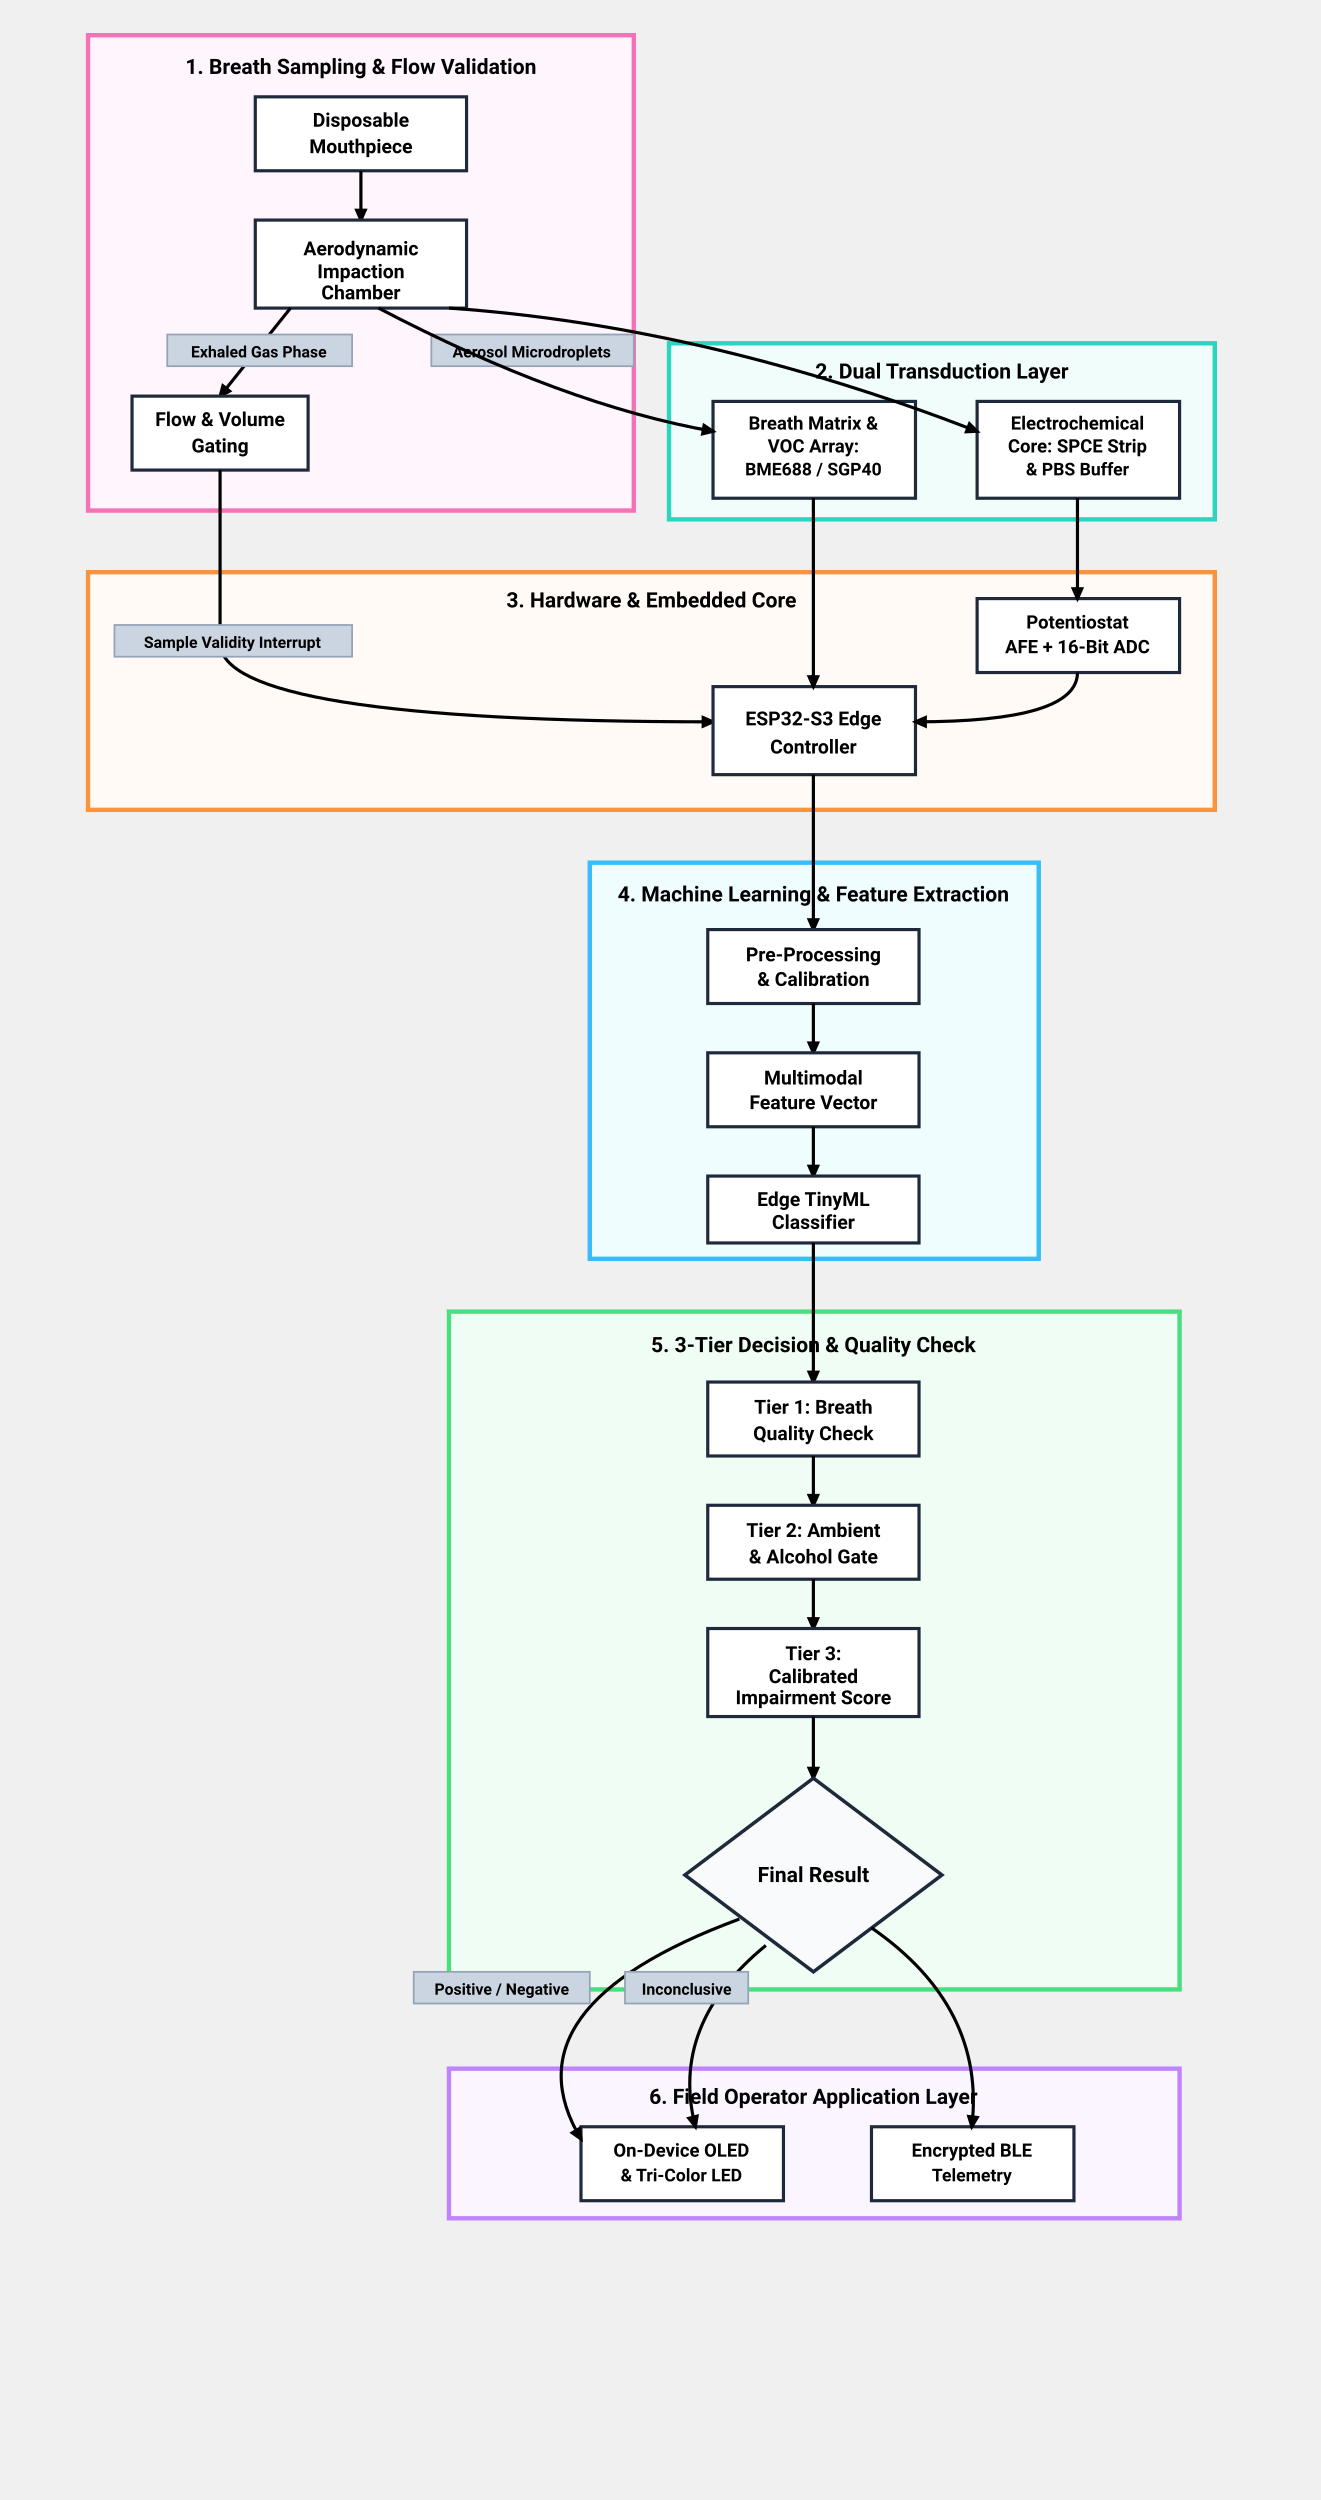
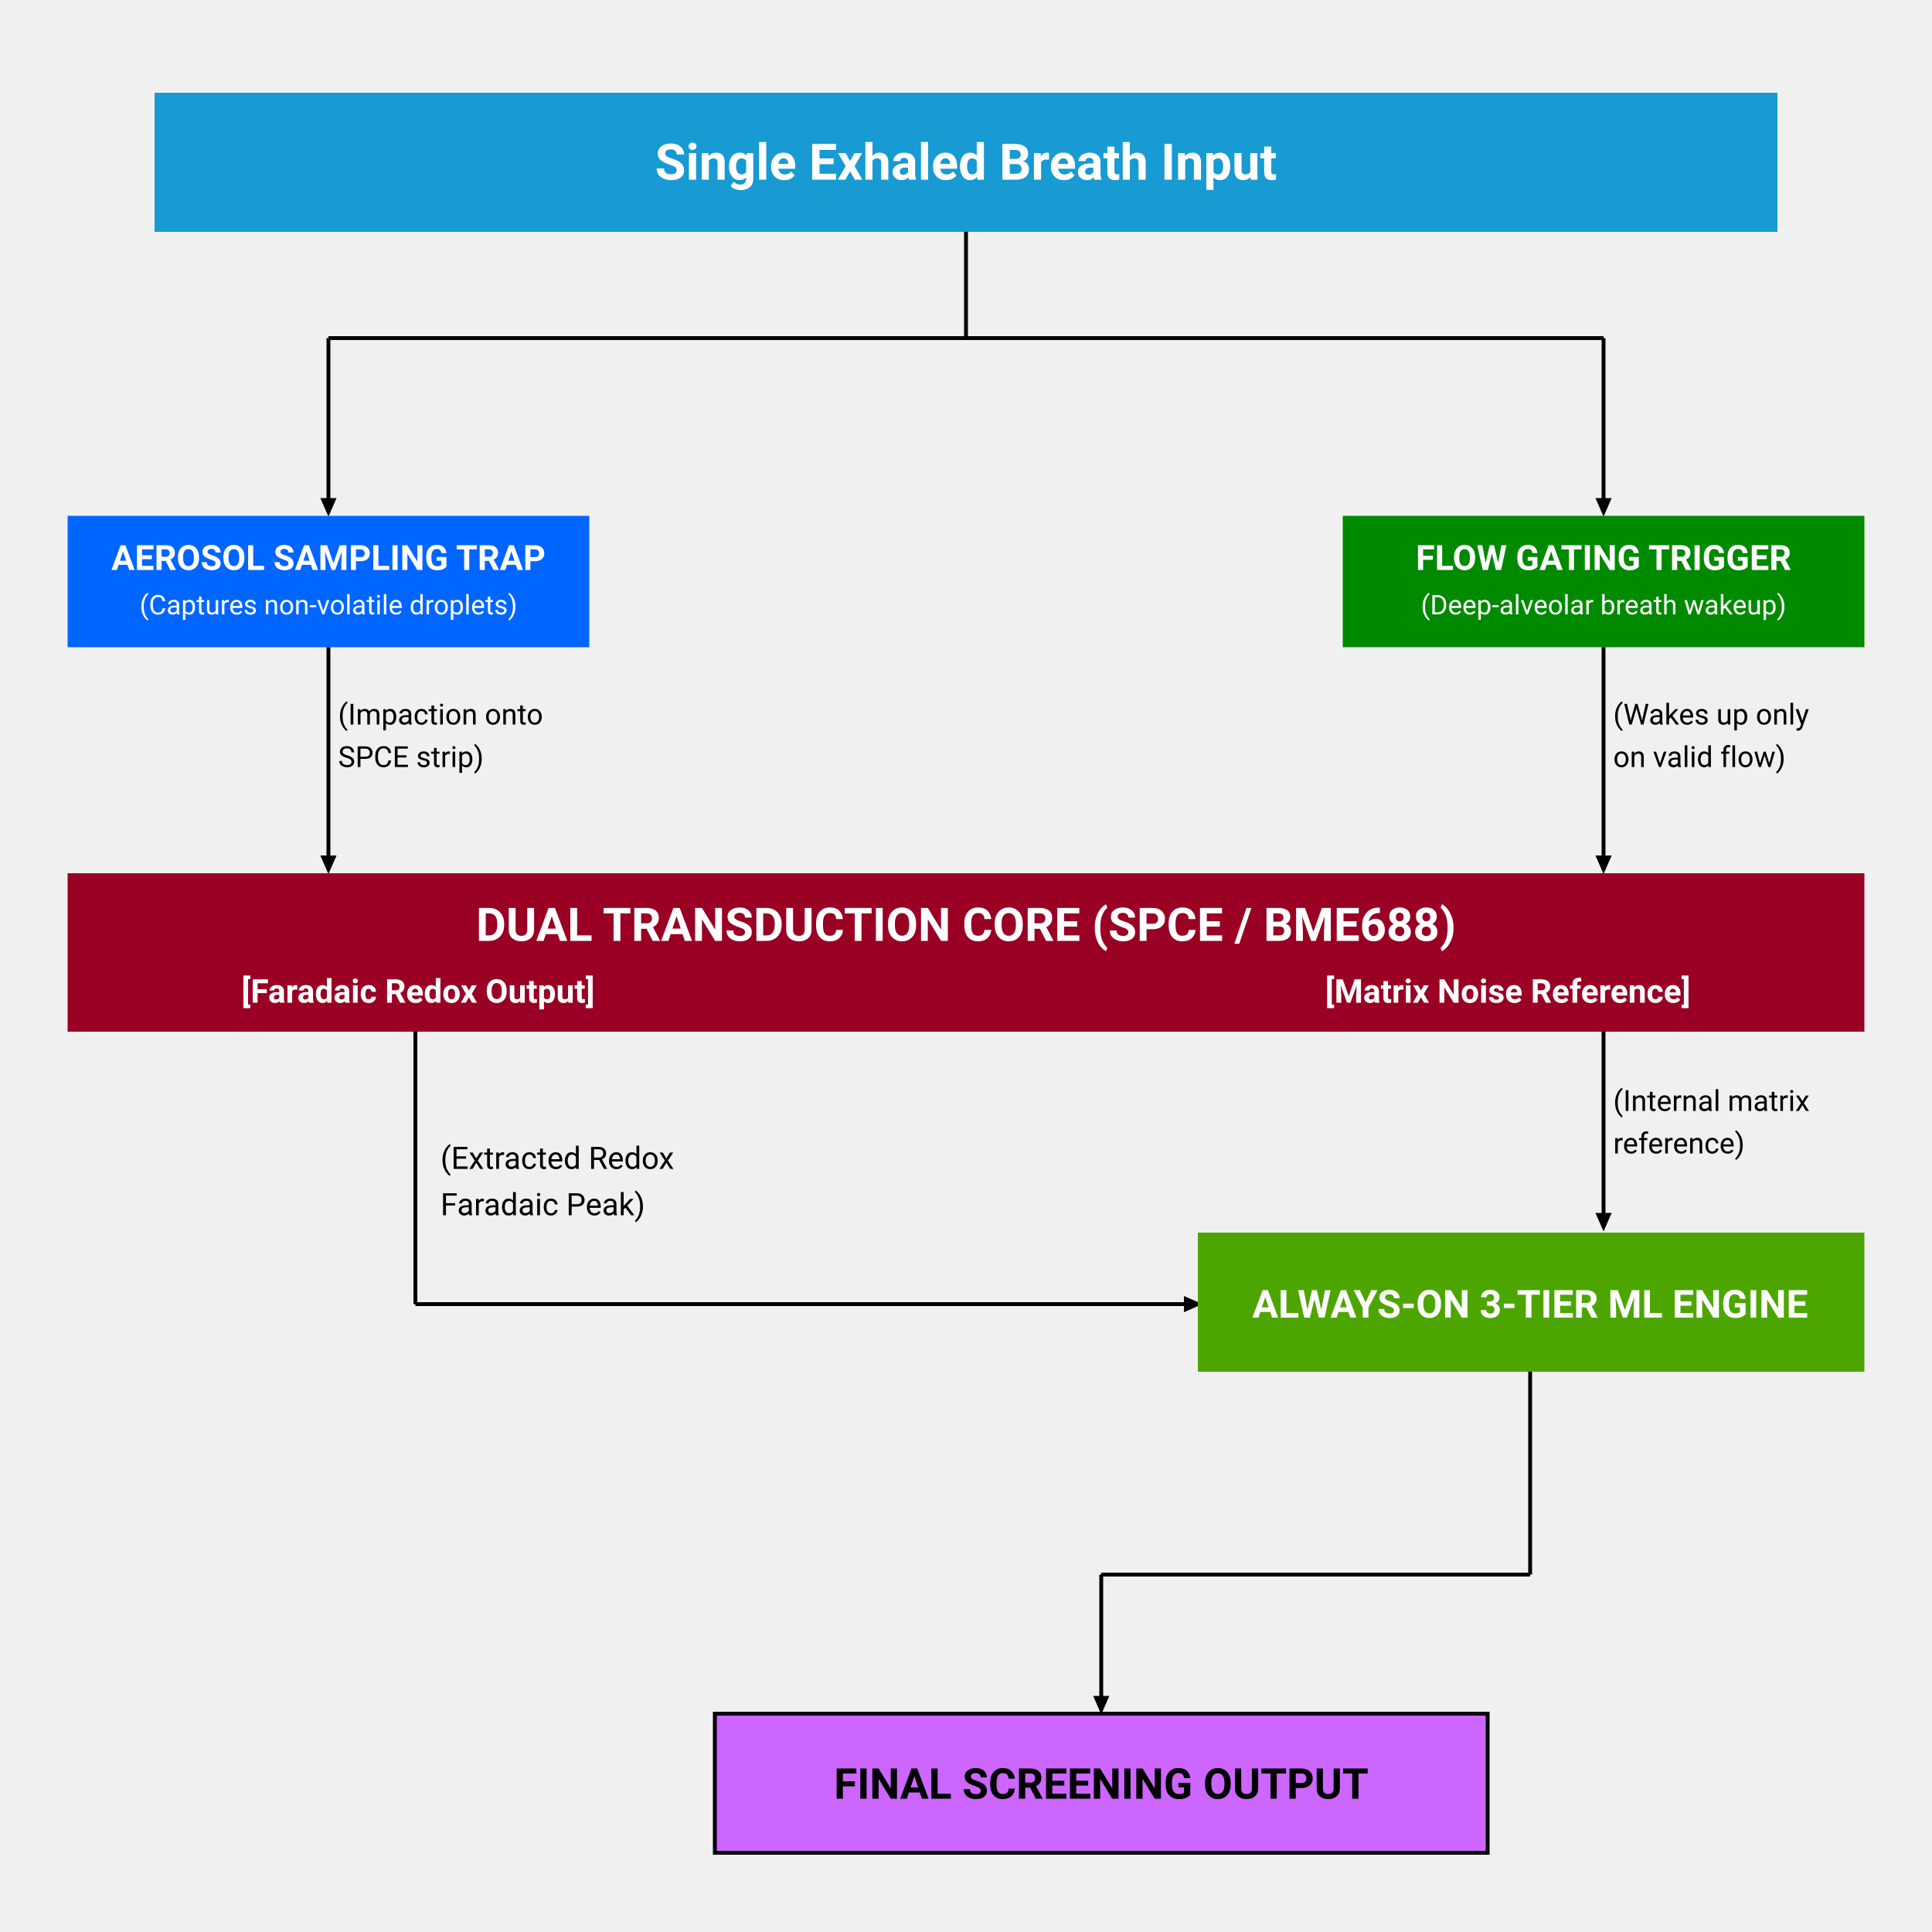
- <svg xmlns="http://www.w3.org/2000/svg" viewBox="0 0 750 1420" width="100%" height="100%" style="background-color: #ffffff; font-family: -apple-system, BlinkMacSystemFont, 'Segoe UI', Roboto, Helvetica, Arial, sans-serif;">
+ <svg xmlns="http://www.w3.org/2000/svg" viewBox="0 0 1000 1000" width="1000" height="1000" style="background-color: #ffffff; font-family: -apple-system, BlinkMacSystemFont, 'Segoe UI', Roboto, Helvetica, Arial, sans-serif;">
  <defs>
    <marker id="arrow" viewBox="0 0 10 10" refX="6" refY="5" markerWidth="6" markerHeight="6" orient="auto-start-reverse">
      <path d="M 0 1.5 L 8 5 L 0 8.5 z" fill="#000000" />
    </marker>
  </defs>
-   <rect x="50" y="20" width="310" height="270" fill="#fff5fc" stroke="#f472b6" stroke-width="2.5" />
-   <text x="205" y="42" fill="#000000" font-size="12" font-weight="bold" text-anchor="middle">1. Breath Sampling &amp; Flow Validation</text>
-   <rect x="145" y="55" width="120" height="42" fill="#ffffff" stroke="#1e293b" stroke-width="1.8" />
-   <text x="205" y="72" fill="#000000" font-size="11" font-weight="bold" text-anchor="middle">Disposable</text>
-   <text x="205" y="87" fill="#000000" font-size="11" font-weight="bold" text-anchor="middle">Mouthpiece</text>
-   <line x1="205" y1="97" x2="205" y2="125" stroke="#000000" stroke-width="1.8" marker-end="url(#arrow)" />
-   <rect x="145" y="125" width="120" height="50" fill="#ffffff" stroke="#1e293b" stroke-width="1.8" />
-   <text x="205" y="145" fill="#000000" font-size="11" font-weight="bold" text-anchor="middle">Aerodynamic</text>
-   <text x="205" y="158" fill="#000000" font-size="11" font-weight="bold" text-anchor="middle">Impaction</text>
-   <text x="205" y="170" fill="#000000" font-size="11" font-weight="bold" text-anchor="middle">Chamber</text>
-   <line x1="165" y1="175" x2="125" y2="225" stroke="#000000" stroke-width="1.8" marker-end="url(#arrow)" />
-   <rect x="95" y="190" width="105" height="18" fill="#cbd5e1" stroke="#94a3b8" stroke-width="1" />
-   <text x="147" y="203" fill="#000000" font-size="9" font-weight="bold" text-anchor="middle">Exhaled Gas Phase</text>
-   <rect x="75" y="225" width="100" height="42" fill="#ffffff" stroke="#1e293b" stroke-width="1.8" />
-   <text x="125" y="242" fill="#000000" font-size="11" font-weight="bold" text-anchor="middle">Flow &amp; Volume</text>
-   <text x="125" y="257" fill="#000000" font-size="11" font-weight="bold" text-anchor="middle">Gating</text>
-   <rect x="245" y="190" width="115" height="18" fill="#cbd5e1" stroke="#94a3b8" stroke-width="1" />
-   <text x="302" y="203" fill="#000000" font-size="9" font-weight="bold" text-anchor="middle">Aerosol Microdroplets</text>
-   <rect x="380" y="195" width="310" height="100" fill="#f0fdfa" stroke="#2dd4bf" stroke-width="2.5" />
-   <text x="535" y="215" fill="#000000" font-size="12" font-weight="bold" text-anchor="middle">2. Dual Transduction Layer</text>
-   <rect x="405" y="228" width="115" height="55" fill="#ffffff" stroke="#1e293b" stroke-width="1.8" />
-   <text x="462" y="244" fill="#000000" font-size="10.5" font-weight="bold" text-anchor="middle">Breath Matrix &amp;</text>
-   <text x="462" y="257" fill="#000000" font-size="10.5" font-weight="bold" text-anchor="middle">VOC Array:</text>
-   <text x="462" y="270" fill="#000000" font-size="10" font-weight="bold" text-anchor="middle">BME688 / SGP40</text>
-   <rect x="555" y="228" width="115" height="55" fill="#ffffff" stroke="#1e293b" stroke-width="1.8" />
-   <text x="612" y="244" fill="#000000" font-size="10.5" font-weight="bold" text-anchor="middle">Electrochemical</text>
-   <text x="612" y="257" fill="#000000" font-size="10.5" font-weight="bold" text-anchor="middle">Core: SPCE Strip</text>
-   <text x="612" y="270" fill="#000000" font-size="10" font-weight="bold" text-anchor="middle">&amp; PBS Buffer</text>
-   <path d="M 215 175 Q 320 230 405 245" fill="none" stroke="#000000" stroke-width="1.8" marker-end="url(#arrow)" />
-   <path d="M 255 175 Q 400 185 555 245" fill="none" stroke="#000000" stroke-width="1.8" marker-end="url(#arrow)" />
-   <rect x="50" y="325" width="640" height="135" fill="#fffaf5" stroke="#fb923c" stroke-width="2.5" />
-   <text x="370" y="345" fill="#000000" font-size="12" font-weight="bold" text-anchor="middle">3. Hardware &amp; Embedded Core</text>
-   <path d="M 125 267 L 125 365 Q 125 410 405 410" fill="none" stroke="#000000" stroke-width="1.8" marker-end="url(#arrow)" />
-   <rect x="65" y="355" width="135" height="18" fill="#cbd5e1" stroke="#94a3b8" stroke-width="1" />
-   <text x="132" y="368" fill="#000000" font-size="9" font-weight="bold" text-anchor="middle">Sample Validity Interrupt</text>
-   <rect x="405" y="390" width="115" height="50" fill="#ffffff" stroke="#1e293b" stroke-width="1.8" />
-   <text x="462" y="412" fill="#000000" font-size="11" font-weight="bold" text-anchor="middle">ESP32-S3 Edge</text>
-   <text x="462" y="428" fill="#000000" font-size="11" font-weight="bold" text-anchor="middle">Controller</text>
-   <line x1="462" y1="283" x2="462" y2="390" stroke="#000000" stroke-width="1.8" marker-end="url(#arrow)" />
-   <rect x="555" y="340" width="115" height="42" fill="#ffffff" stroke="#1e293b" stroke-width="1.8" />
-   <text x="612" y="357" fill="#000000" font-size="10.5" font-weight="bold" text-anchor="middle">Potentiostat</text>
-   <text x="612" y="371" fill="#000000" font-size="10.5" font-weight="bold" text-anchor="middle">AFE + 16-Bit ADC</text>
-   <line x1="612" y1="283" x2="612" y2="340" stroke="#000000" stroke-width="1.8" marker-end="url(#arrow)" />
-   <path d="M 612 382 Q 612 410 520 410" fill="none" stroke="#000000" stroke-width="1.8" marker-end="url(#arrow)" />
-   <rect x="335" y="490" width="255" height="225" fill="#f0fdff" stroke="#38bdf8" stroke-width="2.5" />
-   <text x="462" y="512" fill="#000000" font-size="12" font-weight="bold" text-anchor="middle">4. Machine Learning &amp; Feature Extraction</text>
-   <line x1="462" y1="440" x2="462" y2="528" stroke="#000000" stroke-width="1.8" marker-end="url(#arrow)" />
-   <rect x="402" y="528" width="120" height="42" fill="#ffffff" stroke="#1e293b" stroke-width="1.8" />
-   <text x="462" y="546" fill="#000000" font-size="11" font-weight="bold" text-anchor="middle">Pre-Processing</text>
-   <text x="462" y="560" fill="#000000" font-size="11" font-weight="bold" text-anchor="middle">&amp; Calibration</text>
-   <line x1="462" y1="570" x2="462" y2="598" stroke="#000000" stroke-width="1.8" marker-end="url(#arrow)" />
-   <rect x="402" y="598" width="120" height="42" fill="#ffffff" stroke="#1e293b" stroke-width="1.8" />
-   <text x="462" y="616" fill="#000000" font-size="11" font-weight="bold" text-anchor="middle">Multimodal</text>
-   <text x="462" y="630" fill="#000000" font-size="11" font-weight="bold" text-anchor="middle">Feature Vector</text>
-   <line x1="462" y1="640" x2="462" y2="668" stroke="#000000" stroke-width="1.8" marker-end="url(#arrow)" />
-   <rect x="402" y="668" width="120" height="38" fill="#ffffff" stroke="#1e293b" stroke-width="1.8" />
-   <text x="462" y="685" fill="#000000" font-size="11" font-weight="bold" text-anchor="middle">Edge TinyML</text>
-   <text x="462" y="698" fill="#000000" font-size="11" font-weight="bold" text-anchor="middle">Classifier</text>
-   <rect x="255" y="745" width="415" height="385" fill="#f0fdf4" stroke="#4ade80" stroke-width="2.5" />
-   <text x="462" y="768" fill="#000000" font-size="12" font-weight="bold" text-anchor="middle">5. 3-Tier Decision &amp; Quality Check</text>
-   <line x1="462" y1="706" x2="462" y2="785" stroke="#000000" stroke-width="1.8" marker-end="url(#arrow)" />
-   <rect x="402" y="785" width="120" height="42" fill="#ffffff" stroke="#1e293b" stroke-width="1.8" />
-   <text x="462" y="803" fill="#000000" font-size="11" font-weight="bold" text-anchor="middle">Tier 1: Breath</text>
-   <text x="462" y="818" fill="#000000" font-size="11" font-weight="bold" text-anchor="middle">Quality Check</text>
-   <line x1="462" y1="827" x2="462" y2="855" stroke="#000000" stroke-width="1.8" marker-end="url(#arrow)" />
-   <rect x="402" y="855" width="120" height="42" fill="#ffffff" stroke="#1e293b" stroke-width="1.8" />
-   <text x="462" y="873" fill="#000000" font-size="11" font-weight="bold" text-anchor="middle">Tier 2: Ambient</text>
-   <text x="462" y="888" fill="#000000" font-size="11" font-weight="bold" text-anchor="middle">&amp; Alcohol Gate</text>
-   <line x1="462" y1="897" x2="462" y2="925" stroke="#000000" stroke-width="1.8" marker-end="url(#arrow)" />
-   <rect x="402" y="925" width="120" height="50" fill="#ffffff" stroke="#1e293b" stroke-width="1.8" />
-   <text x="462" y="943" fill="#000000" font-size="11" font-weight="bold" text-anchor="middle">Tier 3:</text>
-   <text x="462" y="956" fill="#000000" font-size="11" font-weight="bold" text-anchor="middle">Calibrated</text>
-   <text x="462" y="968" fill="#000000" font-size="11" font-weight="bold" text-anchor="middle">Impairment Score</text>
-   <line x1="462" y1="975" x2="462" y2="1010" stroke="#000000" stroke-width="1.8" marker-end="url(#arrow)" />
-   <polygon points="462,1010 535,1065 462,1120 389,1065" fill="#f8fafc" stroke="#1e293b" stroke-width="2" />
-   <text x="462" y="1069" fill="#000000" font-size="12" font-weight="bold" text-anchor="middle">Final Result</text>
-   <rect x="255" y="1175" width="415" height="85" fill="#faf5ff" stroke="#c084fc" stroke-width="2.5" />
-   <text x="462" y="1195" fill="#000000" font-size="12" font-weight="bold" text-anchor="middle">6. Field Operator Application Layer</text>
-   <rect x="330" y="1208" width="115" height="42" fill="#ffffff" stroke="#1e293b" stroke-width="1.8" />
-   <text x="387" y="1225" fill="#000000" font-size="10.5" font-weight="bold" text-anchor="middle">On-Device OLED</text>
-   <text x="387" y="1239" fill="#000000" font-size="10" font-weight="bold" text-anchor="middle">&amp; Tri-Color LED</text>
-   <rect x="495" y="1208" width="115" height="42" fill="#ffffff" stroke="#1e293b" stroke-width="1.8" />
-   <text x="552" y="1225" fill="#000000" font-size="10.5" font-weight="bold" text-anchor="middle">Encrypted BLE</text>
-   <text x="552" y="1239" fill="#000000" font-size="10" font-weight="bold" text-anchor="middle">Telemetry</text>
-   <path d="M 420 1090 Q 285 1140 330 1215" fill="none" stroke="#000000" stroke-width="1.8" marker-end="url(#arrow)" />
-   <rect x="235" y="1120" width="100" height="18" fill="#cbd5e1" stroke="#94a3b8" stroke-width="1" />
-   <text x="285" y="1133" fill="#000000" font-size="9" font-weight="bold" text-anchor="middle">Positive / Negative</text>
-   <path d="M 435 1105 Q 380 1150 395 1208" fill="none" stroke="#000000" stroke-width="1.8" marker-end="url(#arrow)" />
-   <rect x="355" y="1120" width="70" height="18" fill="#cbd5e1" stroke="#94a3b8" stroke-width="1" />
-   <text x="390" y="1133" fill="#000000" font-size="9" font-weight="bold" text-anchor="middle">Inconclusive</text>
-   <path d="M 495 1095 Q 560 1140 552 1208" fill="none" stroke="#000000" stroke-width="1.8" marker-end="url(#arrow)" />
+   <rect x="80" y="48" width="840" height="72" fill="#189ad3" />
+   <text x="500" y="93" fill="#ffffff" font-size="26" font-weight="bold" text-anchor="middle">
+     Single Exhaled Breath Input
+   </text>
+   <line x1="500" y1="120" x2="500" y2="175" stroke="#000000" stroke-width="2" />
+   <line x1="170" y1="175" x2="830" y2="175" stroke="#000000" stroke-width="2" />
+   <line x1="170" y1="175" x2="170" y2="265" stroke="#000000" stroke-width="2" marker-end="url(#arrow)" />
+   <line x1="830" y1="175" x2="830" y2="265" stroke="#000000" stroke-width="2" marker-end="url(#arrow)" />
+   <rect x="35" y="267" width="270" height="68" fill="#0066ff" />
+   <text x="170" y="295" fill="#ffffff" font-size="18" font-weight="bold" text-anchor="middle">
+     AEROSOL SAMPLING TRAP
+   </text>
+   <text x="170" y="318" fill="#ffffff" font-size="14" text-anchor="middle">
+     (Captures non-volatile droplets)
+   </text>
+   <rect x="695" y="267" width="270" height="68" fill="#008a00" />
+   <text x="830" y="295" fill="#ffffff" font-size="18" font-weight="bold" text-anchor="middle">
+     FLOW GATING TRIGGER
+   </text>
+   <text x="830" y="318" fill="#ffffff" font-size="14" text-anchor="middle">
+     (Deep-alveolar breath wakeup)
+   </text>
+   <line x1="170" y1="335" x2="170" y2="450" stroke="#000000" stroke-width="2" marker-end="url(#arrow)" />
+   <text x="175" y="375" fill="#000000" font-size="15">
+     <tspan x="175" dy="0">(Impaction onto</tspan>
+     <tspan x="175" dy="22">SPCE strip)</tspan>
+   </text>
+   <line x1="830" y1="335" x2="830" y2="450" stroke="#000000" stroke-width="2" marker-end="url(#arrow)" />
+   <text x="835" y="375" fill="#000000" font-size="15">
+     <tspan x="835" dy="0">(Wakes up only</tspan>
+     <tspan x="835" dy="22">on valid flow)</tspan>
+   </text>
+   <rect x="35" y="452" width="930" height="82" fill="#990024" />
+   <text x="500" y="487" fill="#ffffff" font-size="24" font-weight="bold" text-anchor="middle">
+     DUAL TRANSDUCTION CORE (SPCE / BME688)
+   </text>
+   <text x="125" y="519" fill="#ffffff" font-size="17" font-weight="bold">[Faradaic Redox Output]</text>
+   <text x="875" y="519" fill="#ffffff" font-size="17" font-weight="bold" text-anchor="end">[Matrix Noise Reference]</text>
+   <line x1="215" y1="534" x2="215" y2="675" stroke="#000000" stroke-width="2" />
+   <line x1="215" y1="675" x2="620" y2="675" stroke="#000000" stroke-width="2" marker-end="url(#arrow)" />
+   <text x="228" y="605" fill="#000000" font-size="16">
+     <tspan x="228" dy="0">(Extracted Redox</tspan>
+     <tspan x="228" dy="24">Faradaic Peak)</tspan>
+   </text>
+   <line x1="830" y1="534" x2="830" y2="635" stroke="#000000" stroke-width="2" marker-end="url(#arrow)" />
+   <text x="835" y="575" fill="#000000" font-size="15">
+     <tspan x="835" dy="0">(Internal matrix</tspan>
+     <tspan x="835" dy="22">reference)</tspan>
+   </text>
+   <rect x="620" y="638" width="345" height="72" fill="#4da600" />
+   <text x="792" y="682" fill="#ffffff" font-size="20" font-weight="bold" text-anchor="middle">
+     ALWAYS-ON 3-TIER ML ENGINE
+   </text>
+   <line x1="792" y1="710" x2="792" y2="815" stroke="#000000" stroke-width="2" />
+   <line x1="792" y1="815" x2="570" y2="815" stroke="#000000" stroke-width="2" />
+   <line x1="570" y1="815" x2="570" y2="885" stroke="#000000" stroke-width="2" marker-end="url(#arrow)" />
+   <rect x="370" y="887" width="400" height="72" fill="#cc66ff" stroke="#000000" stroke-width="2" />
+   <text x="570" y="931" fill="#000000" font-size="22" font-weight="bold" text-anchor="middle">
+     FINAL SCREENING OUTPUT
+   </text>
</svg>
